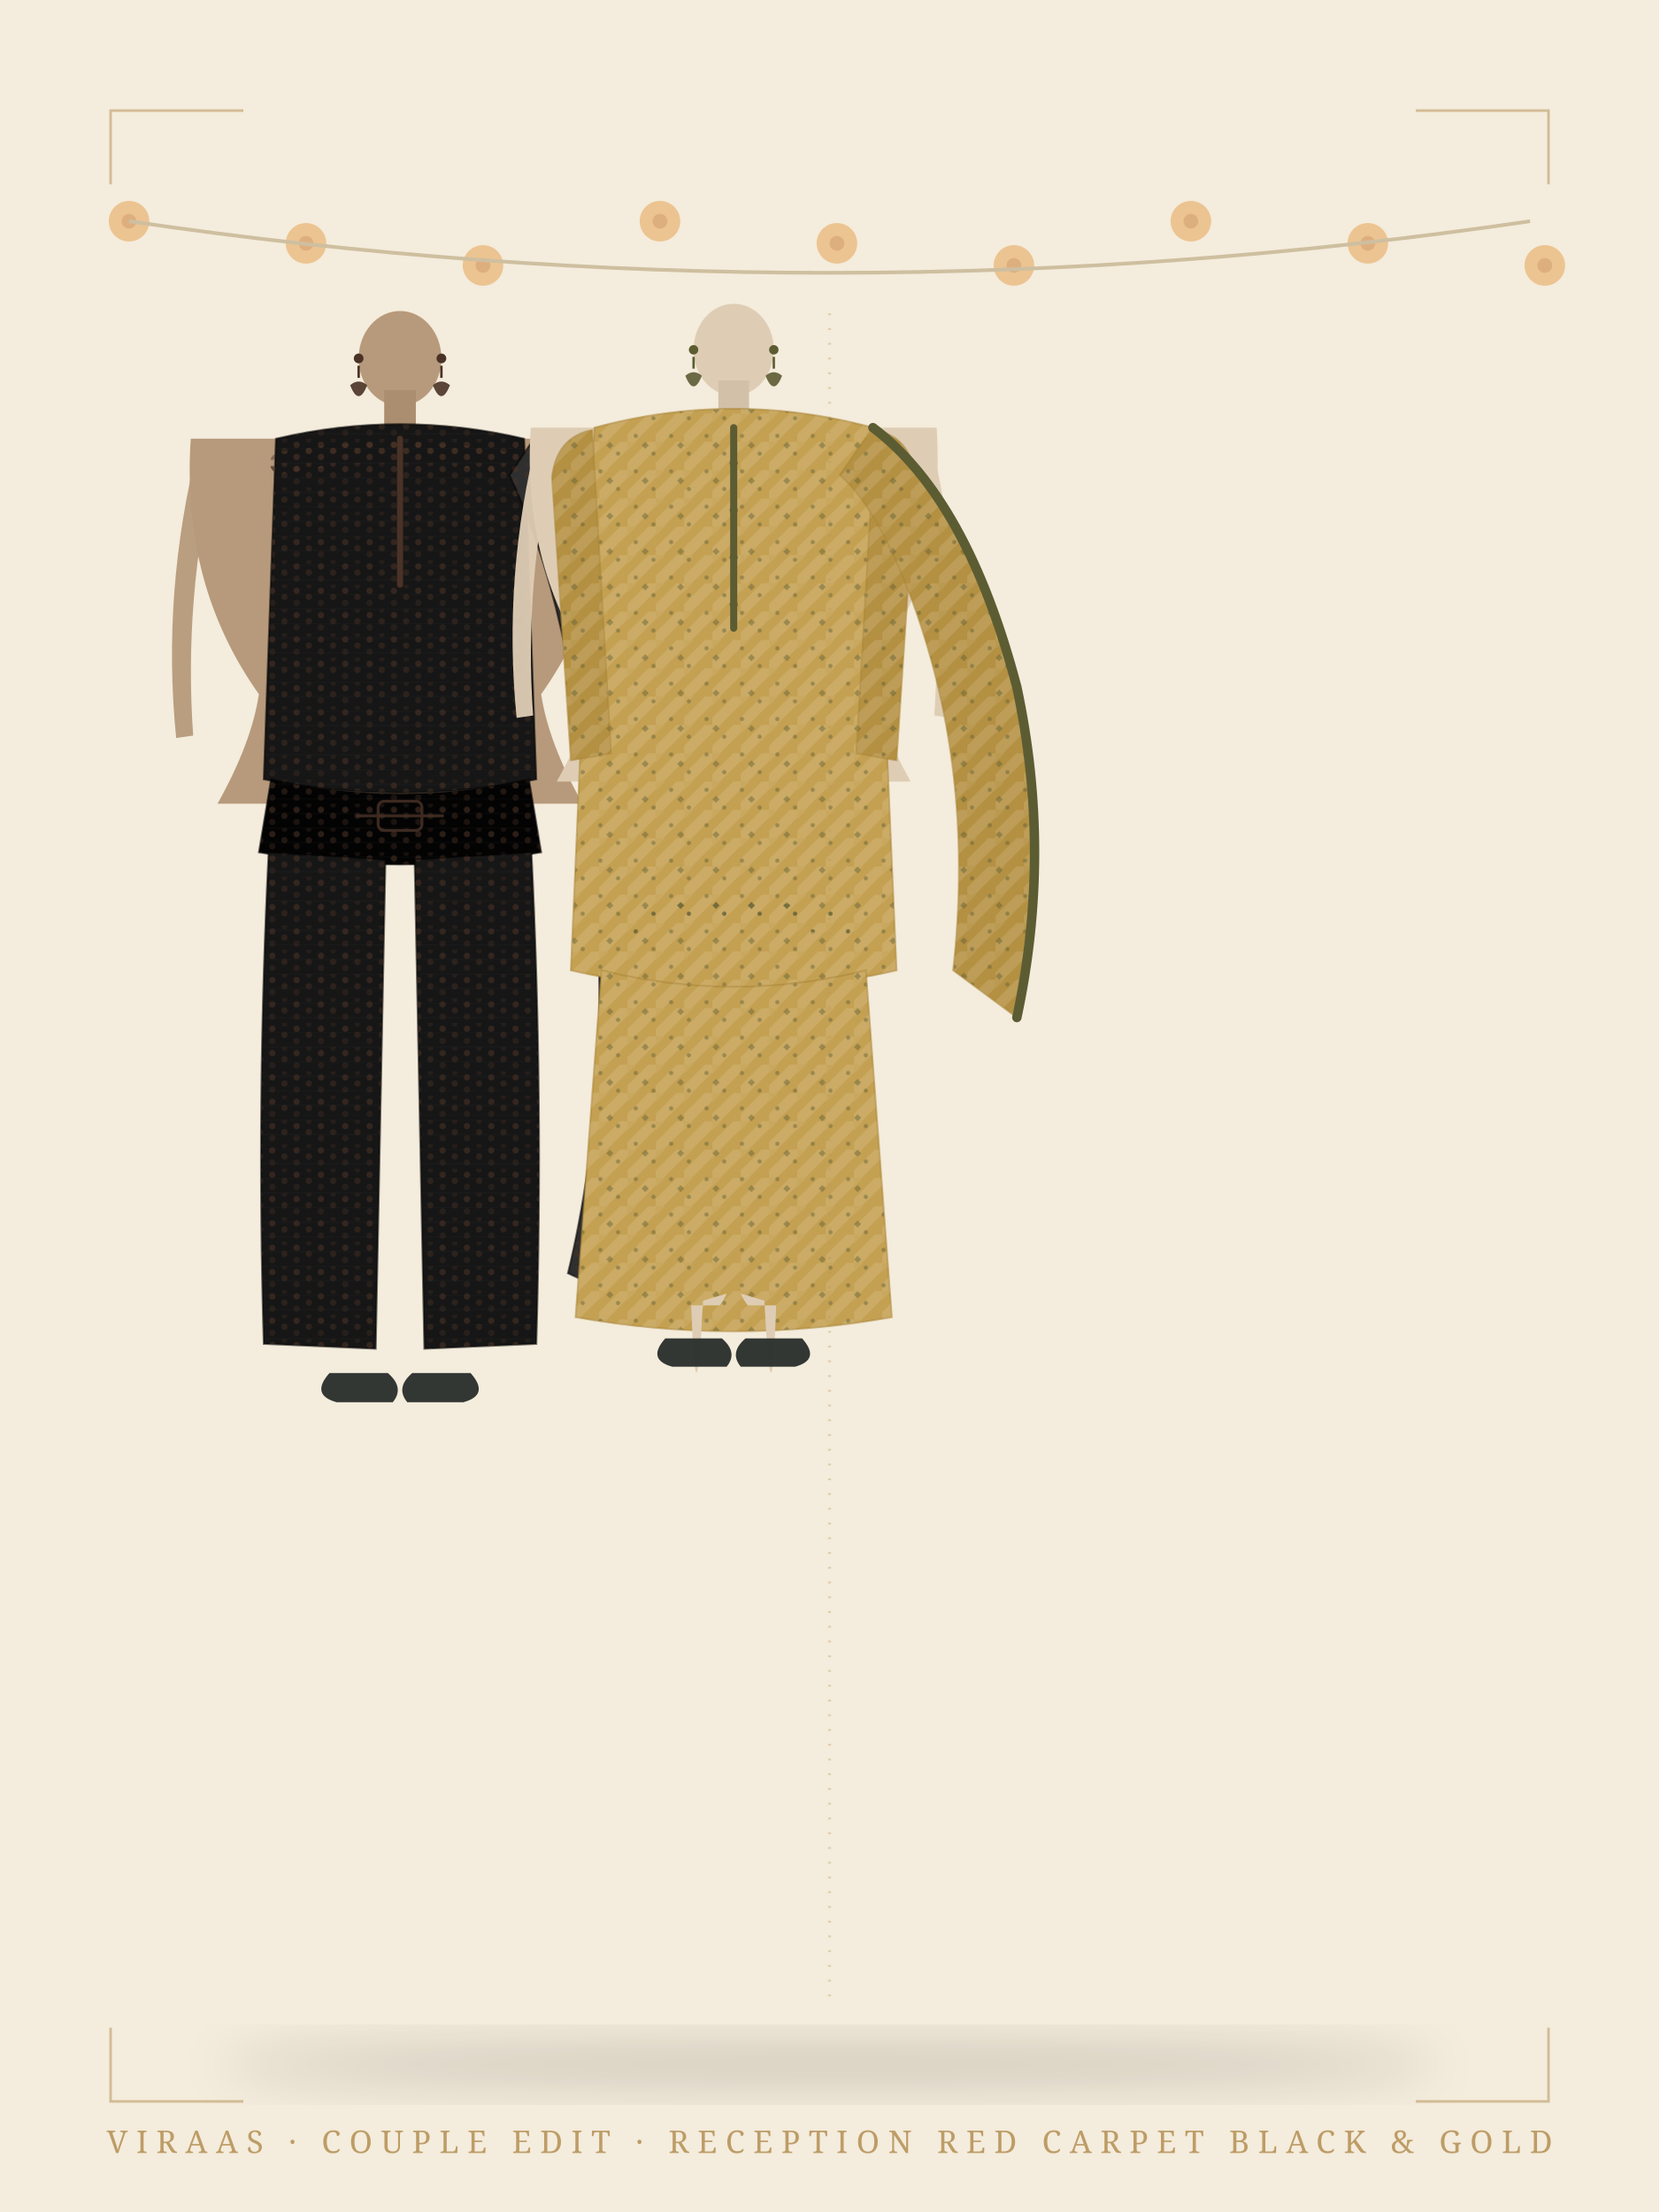
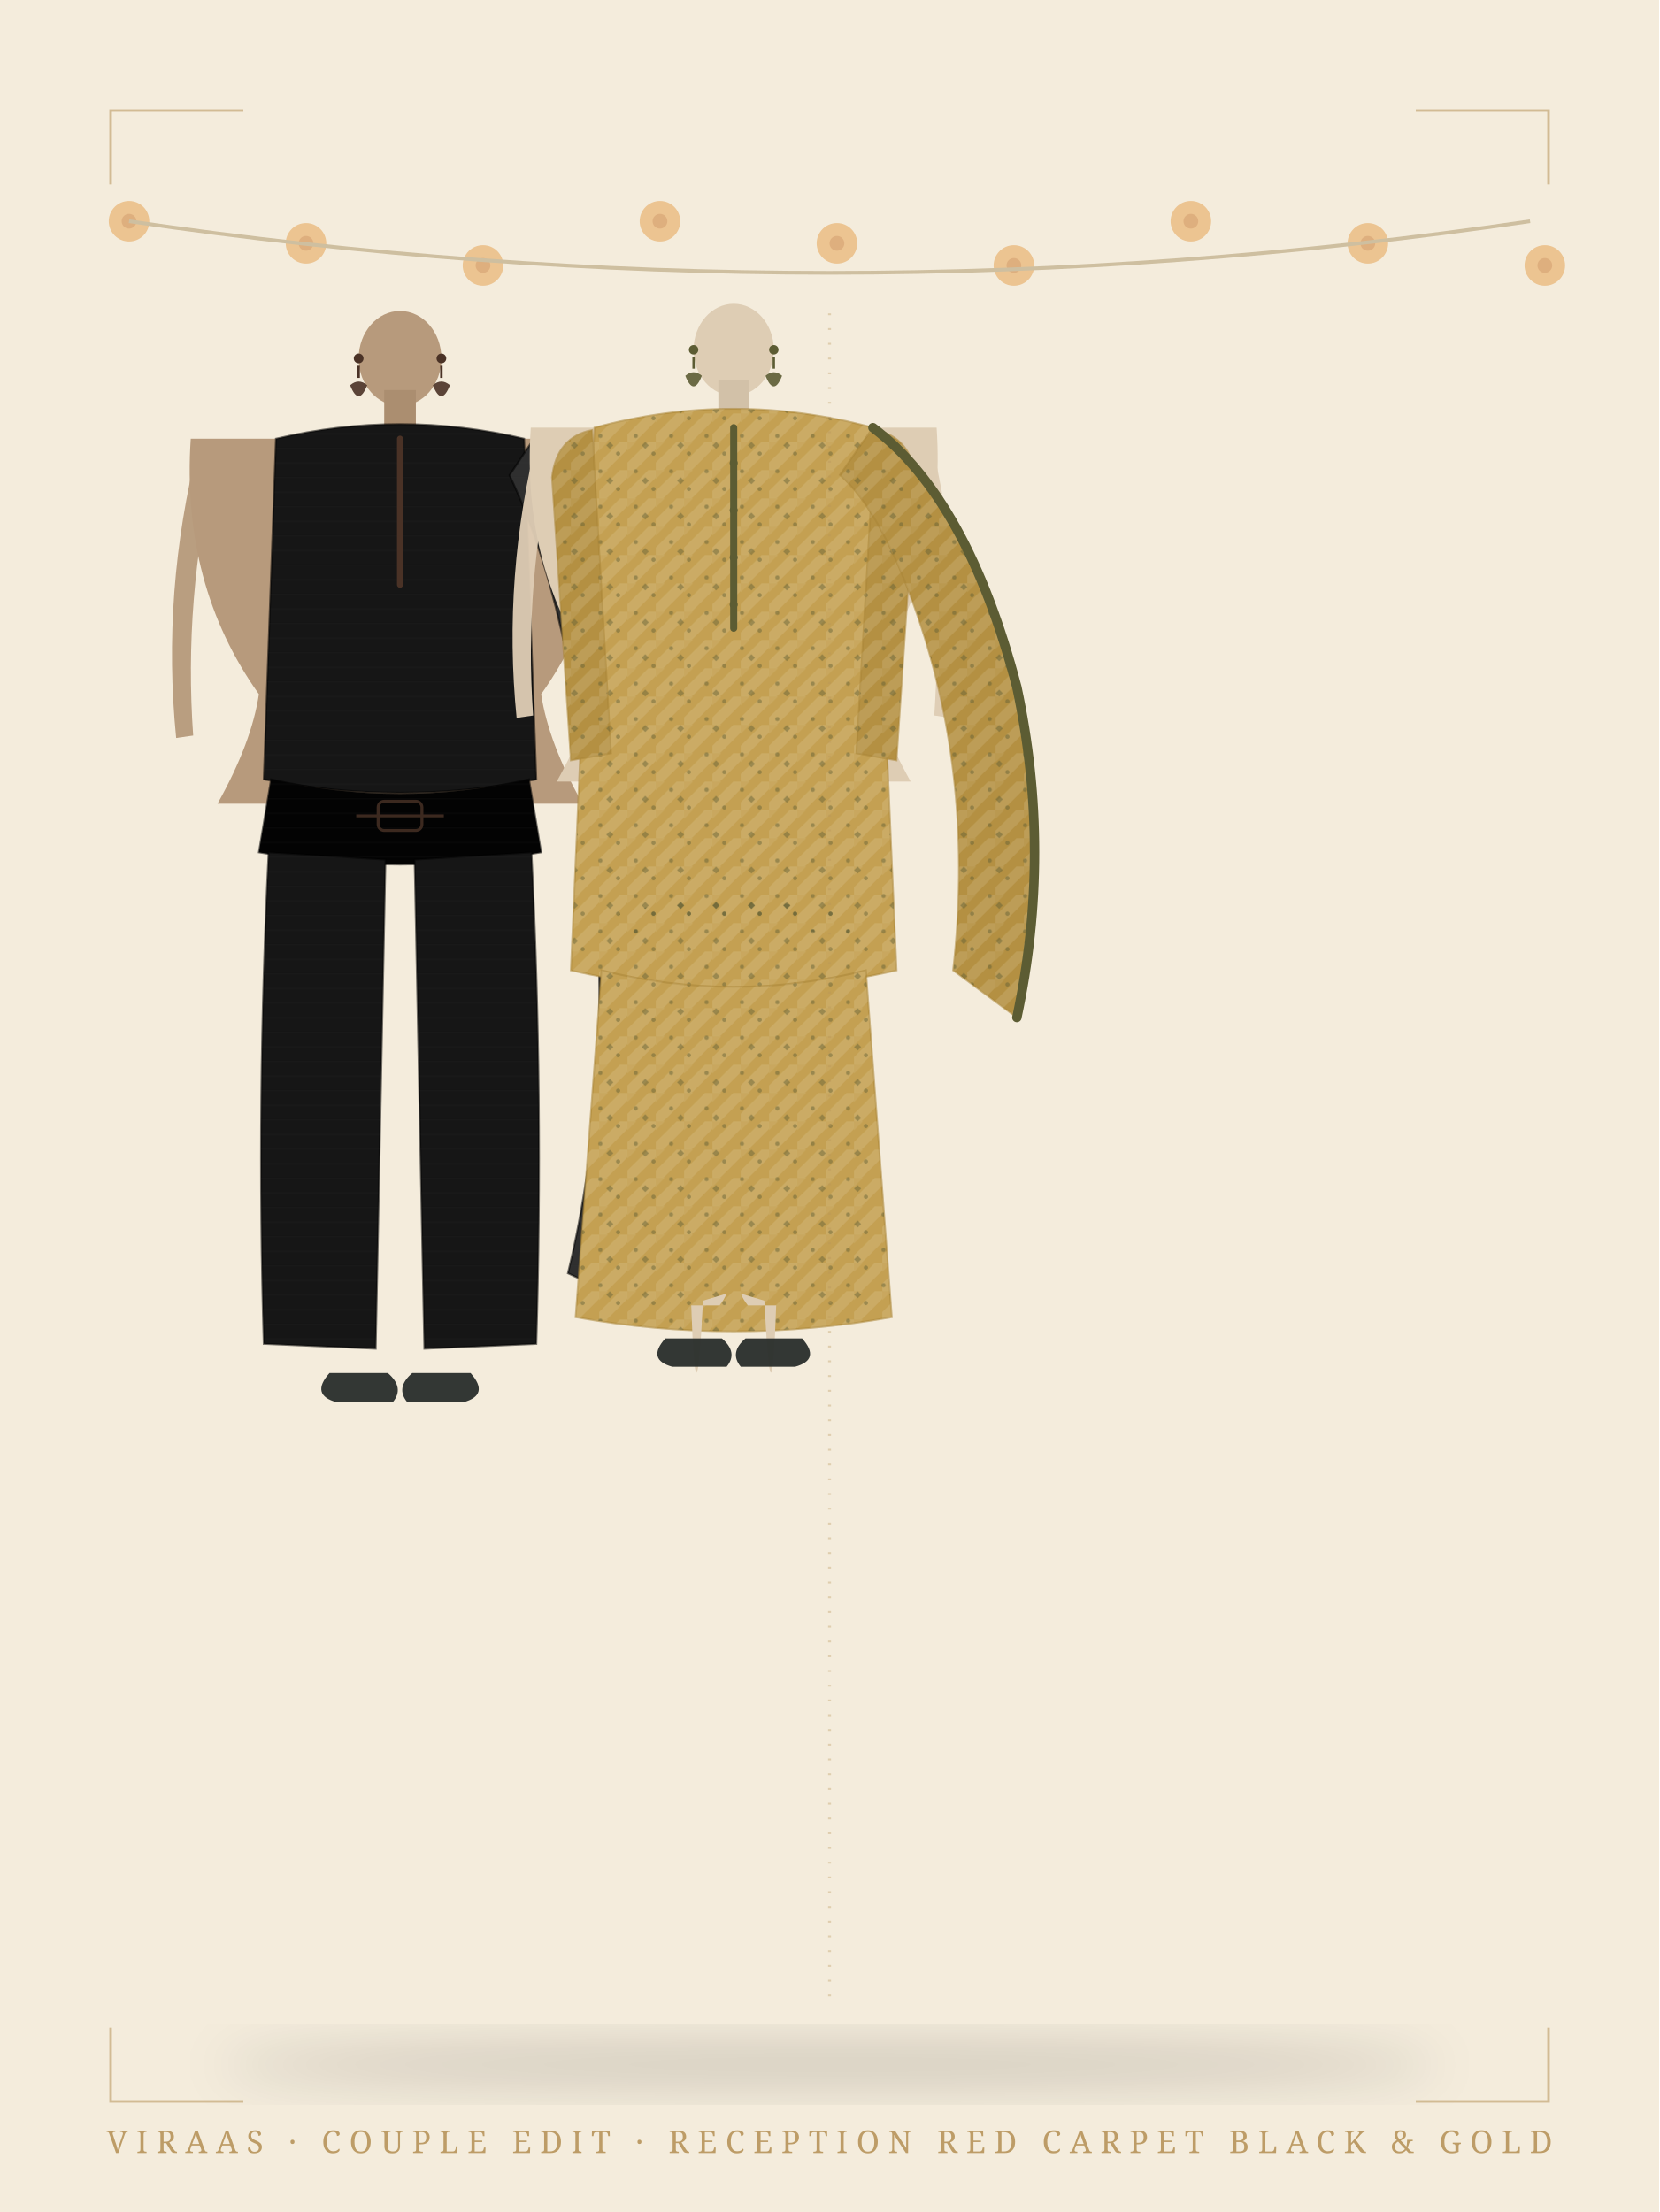
<svg xmlns="http://www.w3.org/2000/svg" viewBox="0 0 900 1200" width="900" height="1200">
  <defs>
    <pattern id="f-cvbyra1oh" patternUnits="userSpaceOnUse" width="24" height="24">
      <rect width="24" height="24" fill="#3c3c3c" opacity="0.05" />
      <path d="M0 8 H24 M0 20 H24" stroke="#3c3c3c" stroke-width="0.8" opacity="0.12" fill="none" />
-     </pattern>
-     <pattern id="k-cvbyra1oh" patternUnits="userSpaceOnUse" width="20" height="20">
-       <g fill="#4A3226" opacity="0.8">
-         <circle cx="5" cy="5" r="2.6" />
-         <circle cx="15" cy="10" r="2.6" opacity="0.75" />
-         <circle cx="5" cy="15" r="2.6" opacity="0.6" />
-         <circle cx="15" cy="1" r="2.2" opacity="0.5" />
-       </g>
    </pattern>
    <pattern id="f-cvbyra1om" patternUnits="userSpaceOnUse" width="24" height="24">
      <path d="M-8 32 L32 -8" stroke="#FFFDF7" stroke-width="9" opacity="0.12" />
      <path d="M-8 12 L12 -8" stroke="#FFFDF7" stroke-width="5" opacity="0.08" />
    </pattern>
    <pattern id="k-cvbyra1om" patternUnits="userSpaceOnUse" width="30" height="30">
      <g fill="#5C5C33" opacity="0.6">
        <circle cx="7" cy="7" r="1.8" />
        <circle cx="22" cy="22" r="1.8" />
        <path d="M15 12 l3 3 -3 3 -3 -3z" />
      </g>
    </pattern>
    <filter id="soft">
      <feGaussianBlur stdDeviation="14" />
    </filter>
  </defs>
  <rect width="900" height="1200" fill="#F4ECDC" />
  <g opacity="0.5">
    <circle cx="70" cy="120" r="11" fill="#E39B45" />
    <circle cx="70" cy="120" r="4" fill="#C8711F" />
    <circle cx="166" cy="132" r="11" fill="#E39B45" />
    <circle cx="166" cy="132" r="4" fill="#C8711F" />
    <circle cx="262" cy="144" r="11" fill="#E39B45" />
    <circle cx="262" cy="144" r="4" fill="#C8711F" />
    <circle cx="358" cy="120" r="11" fill="#E39B45" />
    <circle cx="358" cy="120" r="4" fill="#C8711F" />
    <circle cx="454" cy="132" r="11" fill="#E39B45" />
    <circle cx="454" cy="132" r="4" fill="#C8711F" />
    <circle cx="550" cy="144" r="11" fill="#E39B45" />
    <circle cx="550" cy="144" r="4" fill="#C8711F" />
    <circle cx="646" cy="120" r="11" fill="#E39B45" />
    <circle cx="646" cy="120" r="4" fill="#C8711F" />
    <circle cx="742" cy="132" r="11" fill="#E39B45" />
    <circle cx="742" cy="132" r="4" fill="#C8711F" />
    <circle cx="838" cy="144" r="11" fill="#E39B45" />
    <circle cx="838" cy="144" r="4" fill="#C8711F" />
    <path d="M70 120 Q450 176 830 120" stroke="#A89163" stroke-width="2" fill="none" />
  </g>
  <g transform="translate(-80 40) scale(0.66)">
    <g>
      <ellipse cx="450" cy="234" rx="34" ry="39" fill="#B79A7C" />
      <path d="M437 260 h26 v46 h-26z" fill="#ab8e70" />
      <path d="M284 306 q-30 120 -18 240 l14 -2 q-8 -112 18 -224z" fill="#B79A7C" opacity="0.95" />
      <path d="M616 306 q30 120 18 240 l-14 -2 q8 -112 -18 -224z" fill="#B79A7C" opacity="0.95" />
      <path d="M278 300 Q270 420 334 510 Q328 550 300 600 L600 600 Q572 550 566 510 Q630 420 622 300 Z" fill="#B79A7C" />
    </g>
    <clipPath id="cc-cvbyra1oh-1">
      <path d="M348 300 Q450 276 552 300 L562 580 Q450 602 338 580 Z" />
    </clipPath>
    <path d="M348 300 Q450 276 552 300 L562 580 Q450 602 338 580 Z" fill="#141414" stroke="#000000" stroke-width="1.6" stroke-opacity="0.55" />
    <g clip-path="url(#cc-cvbyra1oh-1)">
      <path d="M348 300 Q450 276 552 300 L562 580 Q450 602 338 580 Z" fill="url(#f-cvbyra1oh)" />
-       <path d="M348 300 Q450 276 552 300 L562 580 Q450 602 338 580 Z" fill="url(#k-cvbyra1oh)" opacity="0.72" />
    </g>
    <path d="M450 300 V420" fill="none" stroke="#4A3226" stroke-width="5" stroke-linecap="round" />
    <clipPath id="cc-cvbyra1oh-2">
      <path d="M344 580 Q450 604 556 580 L566 640 Q450 660 334 640 Z" />
    </clipPath>
    <path d="M344 580 Q450 604 556 580 L566 640 Q450 660 334 640 Z" fill="#000000" stroke="#000000" stroke-width="1.6" stroke-opacity="0.55" />
    <g clip-path="url(#cc-cvbyra1oh-2)">
      <path d="M344 580 Q450 604 556 580 L566 640 Q450 660 334 640 Z" fill="url(#f-cvbyra1oh)" />
-       <path d="M344 580 Q450 604 556 580 L566 640 Q450 660 334 640 Z" fill="url(#k-cvbyra1oh)" opacity="0.72" />
    </g>
    <g stroke="#4A3226" stroke-width="2.4" opacity="0.8" fill="none">
      <path d="M414 610 h72" />
      <rect x="432" y="598" width="36" height="24" rx="5" />
    </g>
    <clipPath id="cc-cvbyra1oh-3">
      <path d="M342 640 q-10 200 -4 404 l92 4 q4 -204 8 -402z" />
    </clipPath>
    <path d="M342 640 q-10 200 -4 404 l92 4 q4 -204 8 -402z" fill="#141414" stroke="#000000" stroke-width="1.6" stroke-opacity="0.55" />
    <g clip-path="url(#cc-cvbyra1oh-3)">
      <path d="M342 640 q-10 200 -4 404 l92 4 q4 -204 8 -402z" fill="url(#f-cvbyra1oh)" />
-       <path d="M342 640 q-10 200 -4 404 l92 4 q4 -204 8 -402z" fill="url(#k-cvbyra1oh)" opacity="0.72" />
    </g>
    <clipPath id="cc-cvbyra1oh-4">
      <path d="M558 640 q10 200 4 404 l-92 4 q-4 -204 -8 -402z" />
    </clipPath>
    <path d="M558 640 q10 200 4 404 l-92 4 q-4 -204 -8 -402z" fill="#141414" stroke="#000000" stroke-width="1.6" stroke-opacity="0.55" />
    <g clip-path="url(#cc-cvbyra1oh-4)">
      <path d="M558 640 q10 200 4 404 l-92 4 q-4 -204 -8 -402z" fill="url(#f-cvbyra1oh)" />
-       <path d="M558 640 q10 200 4 404 l-92 4 q-4 -204 -8 -402z" fill="url(#k-cvbyra1oh)" opacity="0.72" />
    </g>
-     <path d="M352 320 Q450 302 548 322" fill="none" stroke="url(#k-cvbyra1oh)" stroke-width="18" stroke-linecap="round" opacity="0.95" />
    <g fill="#2A2E2C" opacity="0.95">
      <path d="M392 1068 q-16 18 6 24 h46 q10 -12 -4 -24z" />
      <path d="M508 1068 q16 18 -6 24 h-46 q-10 -12 4 -24z" />
    </g>
    <g>
      <g>
        <circle cx="416" cy="234" r="4" fill="#4A3226" />
        <path d="M416 240 l0 10" stroke="#4A3226" stroke-width="2" />
        <path d="M409 256 Q416 274 423 256 Q416 250 409 256z" fill="#4A3226" opacity="0.9" />
      </g>
      <g>
        <circle cx="484" cy="234" r="4" fill="#4A3226" />
        <path d="M484 240 l0 10" stroke="#4A3226" stroke-width="2" />
        <path d="M477 256 Q484 274 491 256 Q484 250 477 256z" fill="#4A3226" opacity="0.9" />
      </g>
    </g>
    <clipPath id="cc-cvbyra1oh-5">
      <path d="M560 300 Q660 420 676 640 Q680 860 640 1010 L588 986 Q628 820 606 620 Q592 440 540 330Z" />
    </clipPath>
    <path d="M560 300 Q660 420 676 640 Q680 860 640 1010 L588 986 Q628 820 606 620 Q592 440 540 330Z" fill="#2e2e2e" stroke="#000000" stroke-width="1.6" stroke-opacity="0.55" />
    <g clip-path="url(#cc-cvbyra1oh-5)">
      <path d="M560 300 Q660 420 676 640 Q680 860 640 1010 L588 986 Q628 820 606 620 Q592 440 540 330Z" fill="url(#f-cvbyra1oh)" />
-       <path d="M560 300 Q660 420 676 640 Q680 860 640 1010 L588 986 Q628 820 606 620 Q592 440 540 330Z" fill="url(#k-cvbyra1oh)" opacity="0.72" />
    </g>
  </g>
  <g transform="translate(110 40) scale(0.64)">
    <g>
      <ellipse cx="450" cy="234" rx="34" ry="39" fill="#DECDB4" />
      <path d="M437 260 h26 v46 h-26z" fill="#d2c1a8" />
      <path d="M284 306 q-30 120 -18 240 l14 -2 q-8 -112 18 -224z" fill="#DECDB4" opacity="0.95" />
      <path d="M616 306 q30 120 18 240 l-14 -2 q8 -112 -18 -224z" fill="#DECDB4" opacity="0.95" />
      <path d="M278 300 Q270 420 334 510 Q328 550 300 600 L600 600 Q572 550 566 510 Q630 420 622 300 Z" fill="#DECDB4" />
    </g>
    <clipPath id="cc-cvbyra1om-1">
      <path d="M332 300 Q450 268 568 300 L588 760 Q450 792 312 760 Z" />
    </clipPath>
    <path d="M332 300 Q450 268 568 300 L588 760 Q450 792 312 760 Z" fill="#C4A052" stroke="#aa8638" stroke-width="1.6" stroke-opacity="0.55" />
    <g clip-path="url(#cc-cvbyra1om-1)">
      <path d="M332 300 Q450 268 568 300 L588 760 Q450 792 312 760 Z" fill="url(#f-cvbyra1om)" />
      <path d="M332 300 Q450 268 568 300 L588 760 Q450 792 312 760 Z" fill="url(#k-cvbyra1om)" opacity="0.72" />
    </g>
    <path d="M450 300 V470" fill="none" stroke="#5C5C33" stroke-width="6" stroke-linecap="round" />
    <circle cx="450" cy="330" r="3.4" fill="#5C5C33" />
    <circle cx="450" cy="370" r="3.4" fill="#5C5C33" />
    <circle cx="450" cy="410" r="3.4" fill="#5C5C33" />
    <circle cx="450" cy="450" r="3.4" fill="#5C5C33" />
    <clipPath id="cc-cvbyra1om-2">
      <path d="M330 302 q-30 6 -34 40 l16 240 l34 -6 z" />
    </clipPath>
    <path d="M330 302 q-30 6 -34 40 l16 240 l34 -6 z" fill="#b49042" stroke="#aa8638" stroke-width="1.6" stroke-opacity="0.55" />
    <g clip-path="url(#cc-cvbyra1om-2)">
      <path d="M330 302 q-30 6 -34 40 l16 240 l34 -6 z" fill="url(#f-cvbyra1om)" />
      <path d="M330 302 q-30 6 -34 40 l16 240 l34 -6 z" fill="url(#k-cvbyra1om)" opacity="0.72" />
    </g>
    <clipPath id="cc-cvbyra1om-3">
      <path d="M570 302 q30 6 34 40 l-16 240 l-34 -6 z" />
    </clipPath>
    <path d="M570 302 q30 6 34 40 l-16 240 l-34 -6 z" fill="#b49042" stroke="#aa8638" stroke-width="1.6" stroke-opacity="0.55" />
    <g clip-path="url(#cc-cvbyra1om-3)">
      <path d="M570 302 q30 6 34 40 l-16 240 l-34 -6 z" fill="url(#f-cvbyra1om)" />
      <path d="M570 302 q30 6 34 40 l-16 240 l-34 -6 z" fill="url(#k-cvbyra1om)" opacity="0.72" />
    </g>
    <clipPath id="cc-cvbyra1om-4">
      <path d="M338 760 Q450 788 562 760 L584 1054 Q450 1078 316 1054 Z" />
    </clipPath>
    <path d="M338 760 Q450 788 562 760 L584 1054 Q450 1078 316 1054 Z" fill="#C4A052" stroke="#aa8638" stroke-width="1.6" stroke-opacity="0.55" />
    <g clip-path="url(#cc-cvbyra1om-4)">
      <path d="M338 760 Q450 788 562 760 L584 1054 Q450 1078 316 1054 Z" fill="url(#f-cvbyra1om)" />
      <path d="M338 760 Q450 788 562 760 L584 1054 Q450 1078 316 1054 Z" fill="url(#k-cvbyra1om)" opacity="0.72" />
    </g>
    <clipPath id="cc-cvbyra1om-5">
      <path d="M568 300 Q648 360 690 520 Q720 660 690 800 L636 760 Q654 600 606 460 Q576 372 540 340Z" />
    </clipPath>
    <path d="M568 300 Q648 360 690 520 Q720 660 690 800 L636 760 Q654 600 606 460 Q576 372 540 340Z" fill="#b49042" stroke="#aa8638" stroke-width="1.6" stroke-opacity="0.55" />
    <g clip-path="url(#cc-cvbyra1om-5)">
      <path d="M568 300 Q648 360 690 520 Q720 660 690 800 L636 760 Q654 600 606 460 Q576 372 540 340Z" fill="url(#f-cvbyra1om)" />
      <path d="M568 300 Q648 360 690 520 Q720 660 690 800 L636 760 Q654 600 606 460 Q576 372 540 340Z" fill="url(#k-cvbyra1om)" opacity="0.72" />
    </g>
    <path d="M568 300 Q648 360 690 520 Q720 660 690 800" fill="none" stroke="#5C5C33" stroke-width="8" stroke-linecap="round" />
    <path d="M360 720 Q450 700 540 722" fill="none" stroke="url(#k-cvbyra1om)" stroke-width="20" stroke-linecap="round" opacity="0.95" />
    <g>
      <path d="M424 1040 q-6 120 -10 4 l24 0 q4 -5 6 -10z" fill="#DECDB4" />
      <path d="M476 1040 q6 120 10 4 l-24 0 q-4 -5 -6 -10z" fill="#DECDB4" />
    </g>
    <g fill="#2A2E2C" opacity="0.95">
      <path d="M392 1072 q-16 18 6 24 h46 q10 -12 -4 -24z" />
      <path d="M508 1072 q16 18 -6 24 h-46 q-10 -12 4 -24z" />
    </g>
    <g>
      <g>
        <circle cx="416" cy="234" r="4" fill="#5C5C33" />
        <path d="M416 240 l0 10" stroke="#5C5C33" stroke-width="2" />
        <path d="M409 256 Q416 274 423 256 Q416 250 409 256z" fill="#5C5C33" opacity="0.9" />
      </g>
      <g>
        <circle cx="484" cy="234" r="4" fill="#5C5C33" />
        <path d="M484 240 l0 10" stroke="#5C5C33" stroke-width="2" />
        <path d="M477 256 Q484 274 491 256 Q484 250 477 256z" fill="#5C5C33" opacity="0.9" />
      </g>
    </g>
  </g>
  <ellipse cx="450" cy="1120" rx="330" ry="18" fill="#000" opacity="0.12" filter="url(#soft)" />
  <path d="M450 170 V1090" stroke="#B7945A" stroke-width="1.6" opacity="0.35" stroke-dasharray="1 7" />
  <g fill="none" stroke="#B7945A" opacity="0.55" stroke-width="1.4">
    <path d="M60 100 V60 H132" />
    <path d="M768 60 H840 V100" />
    <path d="M60 1100 V1140 H132" />
    <path d="M768 1140 H840 V1100" />
  </g>
  <text x="450" y="1168" text-anchor="middle" font-family="Georgia, serif" font-size="17" letter-spacing="4.6" fill="#B7945A" opacity="0.9">VIRAAS · COUPLE EDIT · RECEPTION RED CARPET BLACK &amp; GOLD</text>
</svg>
